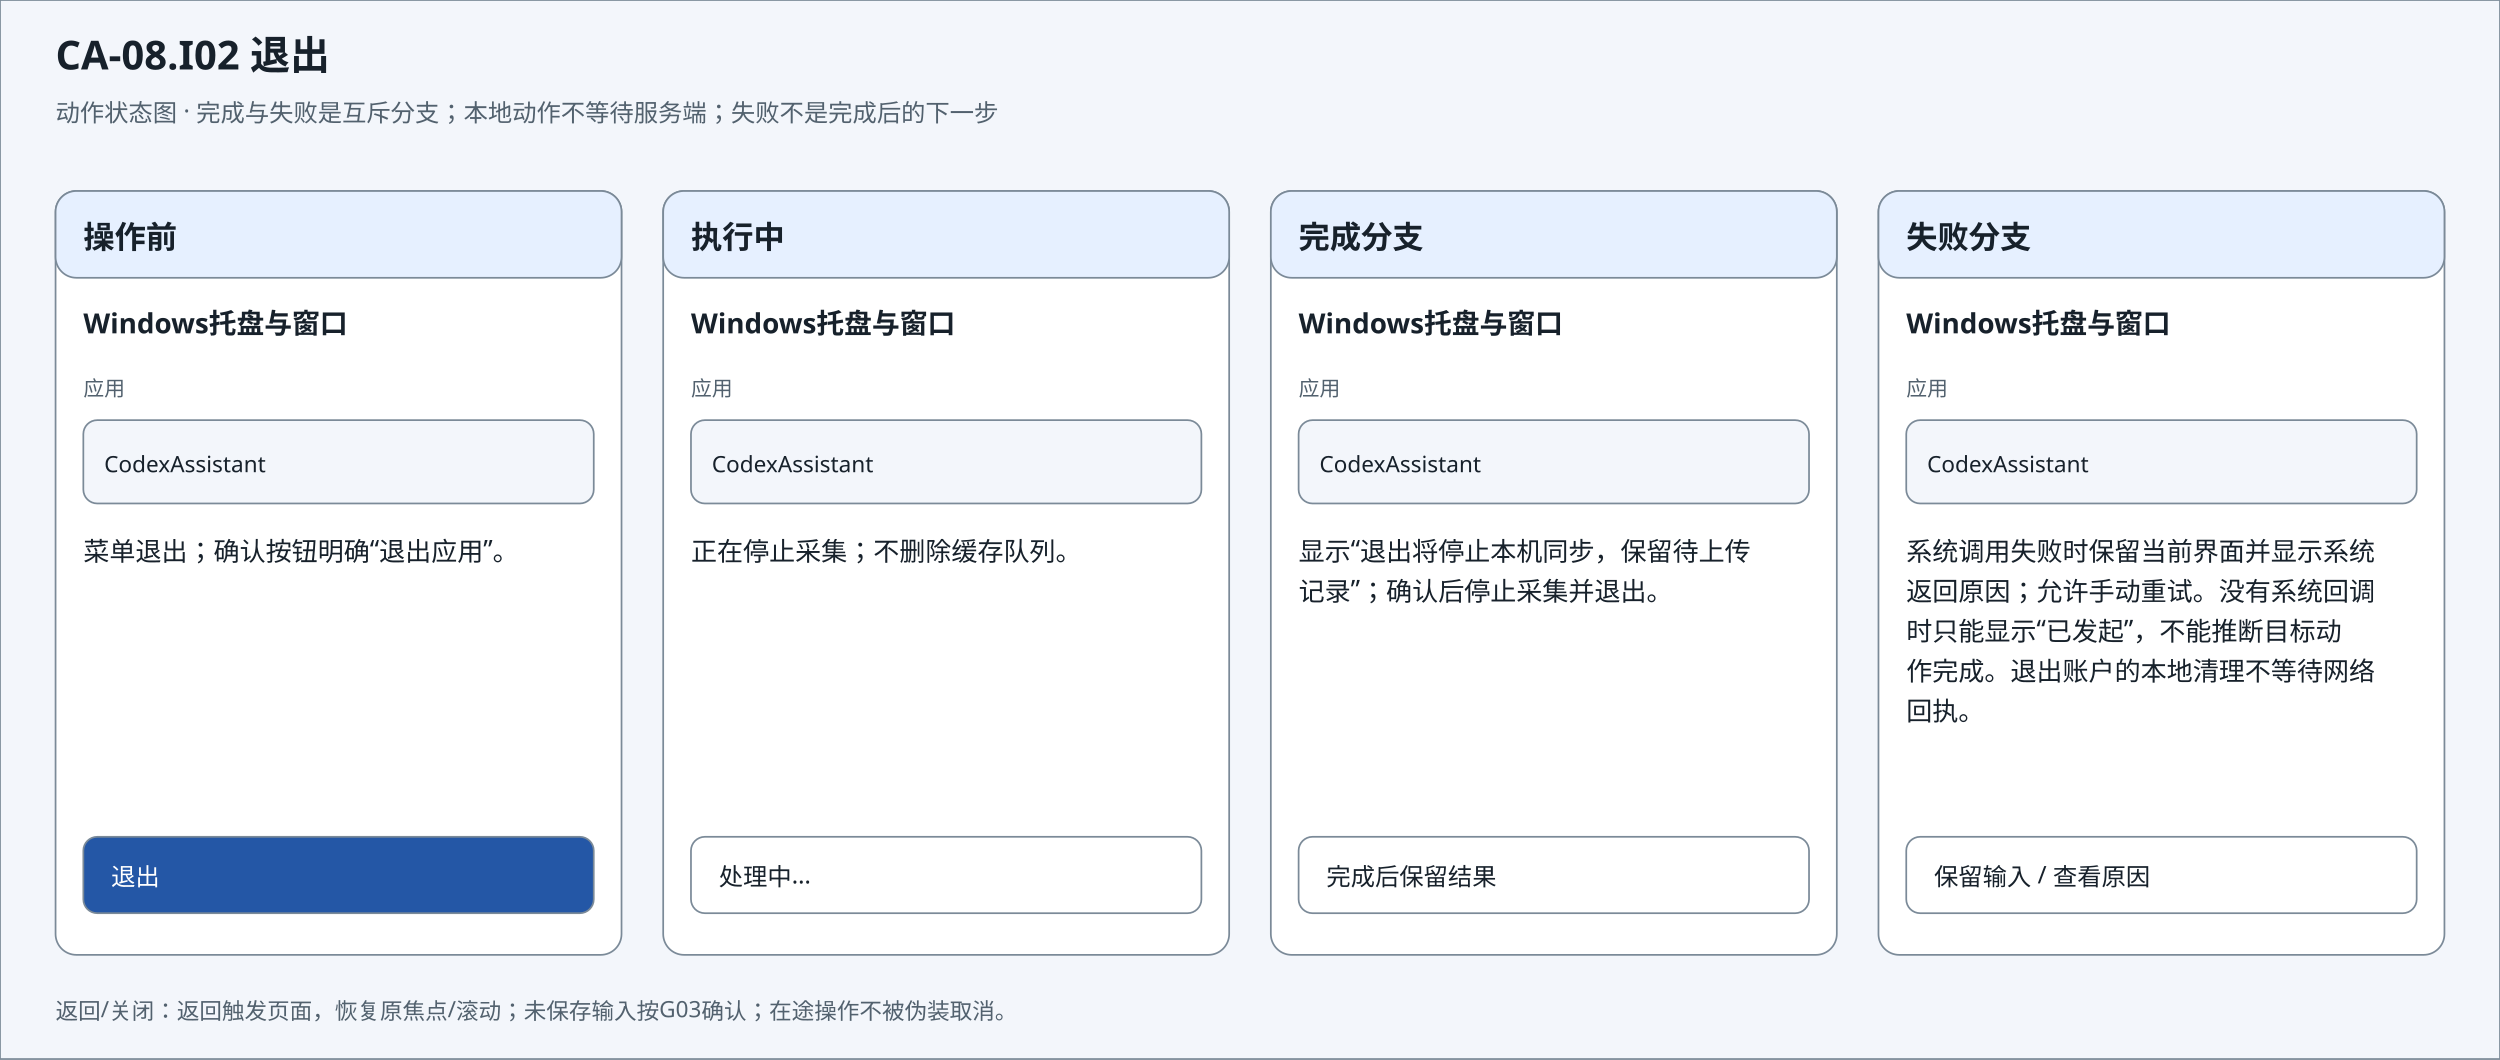
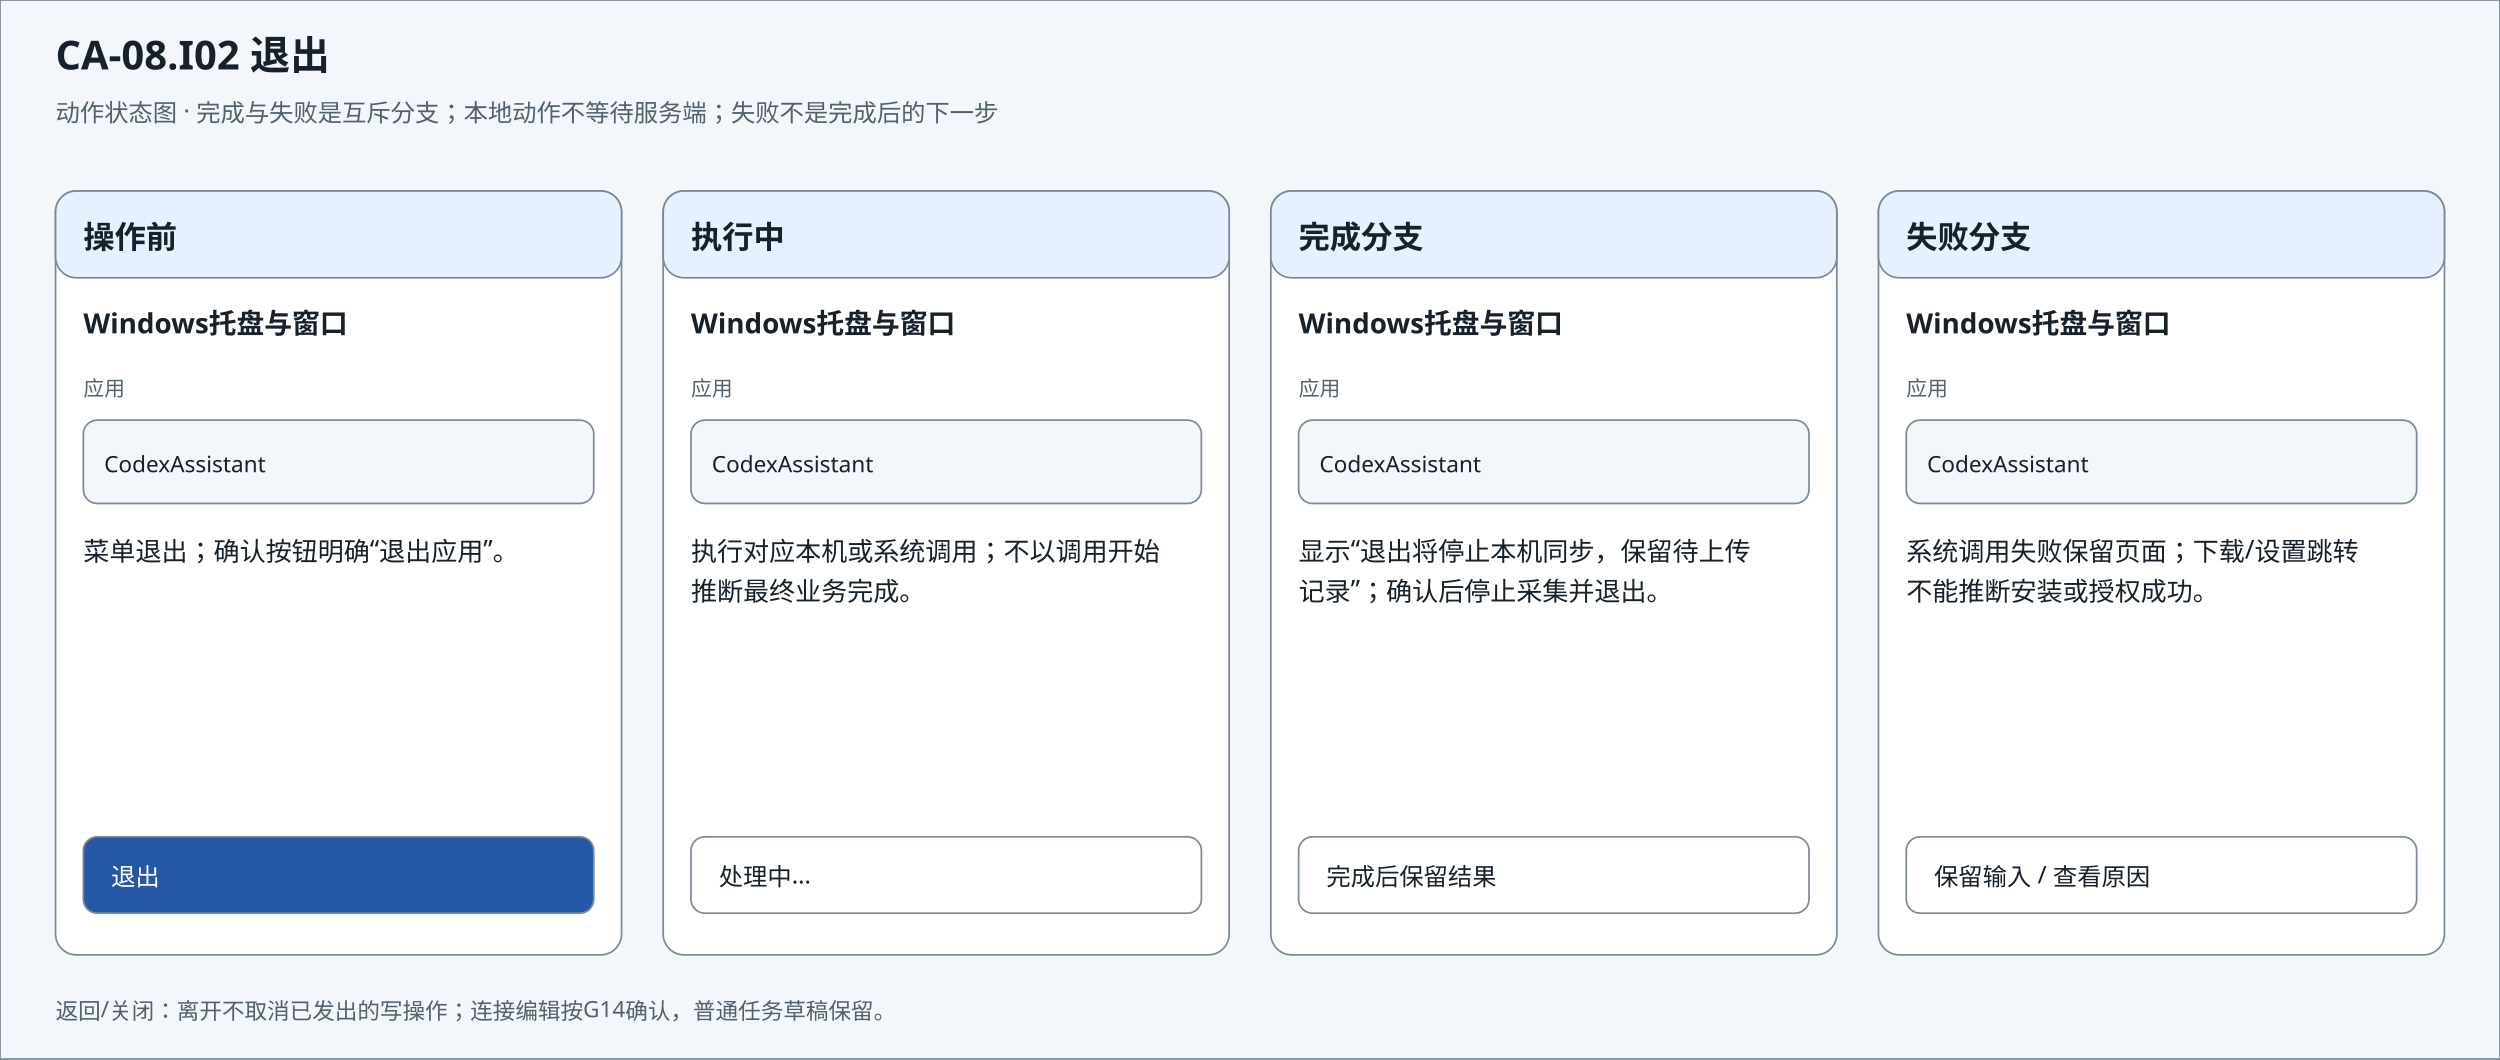
<svg xmlns="http://www.w3.org/2000/svg" width="1440" height="610" viewBox="0 0 1440 610" role="img">
  <style>text{font-family:"Microsoft YaHei","Segoe UI",sans-serif}</style>
  <rect x="0" y="0" width="1440" height="610" rx="0" fill="#F3F6FB" stroke="#7B8A98" />
  <text x="32" y="40" font-size="23" fill="#17212B" font-weight="600">CA-08.I02  退出</text>
  <text x="32" y="70" font-size="14" fill="#52616E" font-weight="400">动作状态图 · 完成与失败是互斥分支；本地动作不等待服务端；失败不是完成后的下一步</text>
  <rect x="32" y="110" width="326" height="440" rx="12" fill="#FFFFFF" stroke="#7B8A98" />
  <rect x="32" y="110" width="326" height="50" rx="12" fill="#E6F0FF" stroke="#7B8A98" />
  <text x="48" y="143" font-size="18" fill="#17212B" font-weight="600">操作前</text>
  <text x="48" y="192" font-size="16" fill="#17212B" font-weight="600">Windows托盘与窗口</text>
  <text x="48" y="228" font-size="12" fill="#52616E" font-weight="400">应用</text>
  <rect x="48" y="242" width="294" height="48" rx="8" fill="#F3F6FB" stroke="#7B8A98" />
  <text x="60" y="272" font-size="13" fill="#17212B" font-weight="400">CodexAssistant</text>
  <text x="48" y="323" font-size="15" fill="#17212B" font-weight="400">菜单退出；确认按钮明确“退出应用”。</text>
  <rect x="48" y="482" width="294" height="44" rx="8" fill="#2457A6" stroke="#7B8A98" />
  <text x="64" y="510" font-size="14" fill="#FFFFFF" font-weight="400">退出</text>
  <rect x="382" y="110" width="326" height="440" rx="12" fill="#FFFFFF" stroke="#7B8A98" />
  <rect x="382" y="110" width="326" height="50" rx="12" fill="#E6F0FF" stroke="#7B8A98" />
  <text x="398" y="143" font-size="18" fill="#17212B" font-weight="600">执行中</text>
  <text x="398" y="192" font-size="16" fill="#17212B" font-weight="600">Windows托盘与窗口</text>
  <text x="398" y="228" font-size="12" fill="#52616E" font-weight="400">应用</text>
  <rect x="398" y="242" width="294" height="48" rx="8" fill="#F3F6FB" stroke="#7B8A98" />
  <text x="410" y="272" font-size="13" fill="#17212B" font-weight="400">CodexAssistant</text>
-   <text x="398" y="323" font-size="15" fill="#17212B" font-weight="400">正在停止采集；不删除缓存队列。</text>
+   <text x="398" y="323" font-size="15" fill="#17212B" font-weight="400">执行对应本机或系统调用；不以调用开始</text>
+   <text x="398" y="346" font-size="15" fill="#17212B" font-weight="400">推断最终业务完成。</text>
  <rect x="398" y="482" width="294" height="44" rx="8" fill="#FFFFFF" stroke="#7B8A98" />
  <text x="414" y="510" font-size="14" fill="#17212B" font-weight="400">处理中…</text>
  <rect x="732" y="110" width="326" height="440" rx="12" fill="#FFFFFF" stroke="#7B8A98" />
  <rect x="732" y="110" width="326" height="50" rx="12" fill="#E6F0FF" stroke="#7B8A98" />
  <text x="748" y="143" font-size="18" fill="#17212B" font-weight="600">完成分支</text>
  <text x="748" y="192" font-size="16" fill="#17212B" font-weight="600">Windows托盘与窗口</text>
  <text x="748" y="228" font-size="12" fill="#52616E" font-weight="400">应用</text>
  <rect x="748" y="242" width="294" height="48" rx="8" fill="#F3F6FB" stroke="#7B8A98" />
  <text x="760" y="272" font-size="13" fill="#17212B" font-weight="400">CodexAssistant</text>
  <text x="748" y="323" font-size="15" fill="#17212B" font-weight="400">显示“退出将停止本机同步，保留待上传</text>
  <text x="748" y="346" font-size="15" fill="#17212B" font-weight="400">记录”；确认后停止采集并退出。</text>
  <rect x="748" y="482" width="294" height="44" rx="8" fill="#FFFFFF" stroke="#7B8A98" />
  <text x="764" y="510" font-size="14" fill="#17212B" font-weight="400">完成后保留结果</text>
  <rect x="1082" y="110" width="326" height="440" rx="12" fill="#FFFFFF" stroke="#7B8A98" />
  <rect x="1082" y="110" width="326" height="50" rx="12" fill="#E6F0FF" stroke="#7B8A98" />
  <text x="1098" y="143" font-size="18" fill="#17212B" font-weight="600">失败分支</text>
  <text x="1098" y="192" font-size="16" fill="#17212B" font-weight="600">Windows托盘与窗口</text>
  <text x="1098" y="228" font-size="12" fill="#52616E" font-weight="400">应用</text>
  <rect x="1098" y="242" width="294" height="48" rx="8" fill="#F3F6FB" stroke="#7B8A98" />
  <text x="1110" y="272" font-size="13" fill="#17212B" font-weight="400">CodexAssistant</text>
-   <text x="1098" y="323" font-size="15" fill="#17212B" font-weight="400">系统调用失败时保留当前界面并显示系统</text>
-   <text x="1098" y="346" font-size="15" fill="#17212B" font-weight="400">返回原因；允许手动重试。没有系统回调</text>
-   <text x="1098" y="369" font-size="15" fill="#17212B" font-weight="400">时只能显示“已发起”，不能推断目标动</text>
-   <text x="1098" y="392" font-size="15" fill="#17212B" font-weight="400">作完成。退出账户的本地清理不等待网络</text>
-   <text x="1098" y="415" font-size="15" fill="#17212B" font-weight="400">回执。</text>
+   <text x="1098" y="323" font-size="15" fill="#17212B" font-weight="400">系统调用失败保留页面；下载/设置跳转</text>
+   <text x="1098" y="346" font-size="15" fill="#17212B" font-weight="400">不能推断安装或授权成功。</text>
  <rect x="1098" y="482" width="294" height="44" rx="8" fill="#FFFFFF" stroke="#7B8A98" />
  <text x="1114" y="510" font-size="14" fill="#17212B" font-weight="400">保留输入 / 查看原因</text>
-   <text x="32" y="587" font-size="13" fill="#52616E" font-weight="400">返回/关闭：返回触发页面，恢复原焦点/滚动；未保存输入按G03确认；在途操作不被伪装取消。</text>
+   <text x="32" y="587" font-size="13" fill="#52616E" font-weight="400">返回/关闭：离开不取消已发出的写操作；连接编辑按G14确认，普通任务草稿保留。</text>
</svg>
